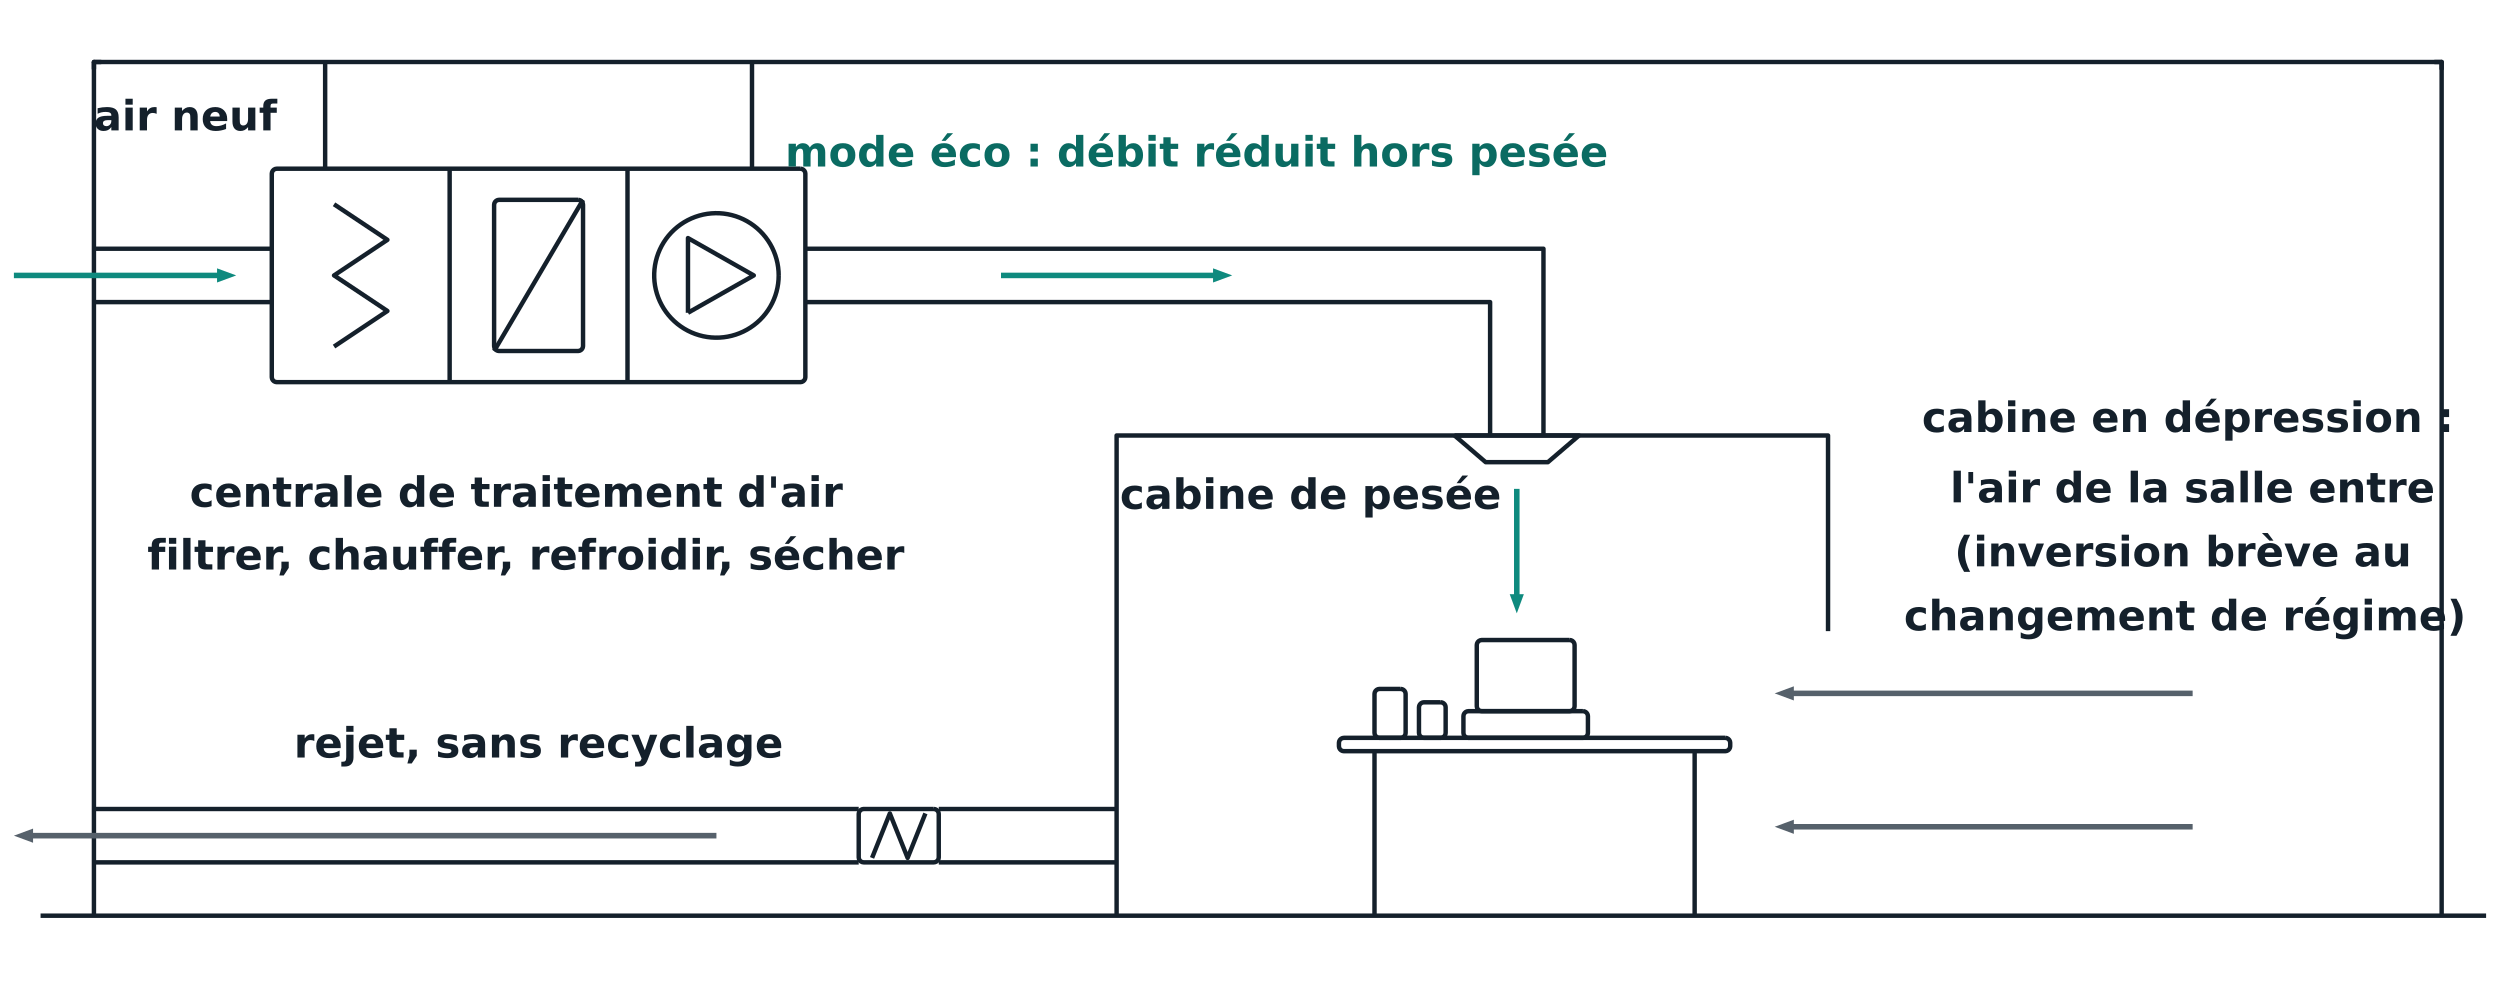
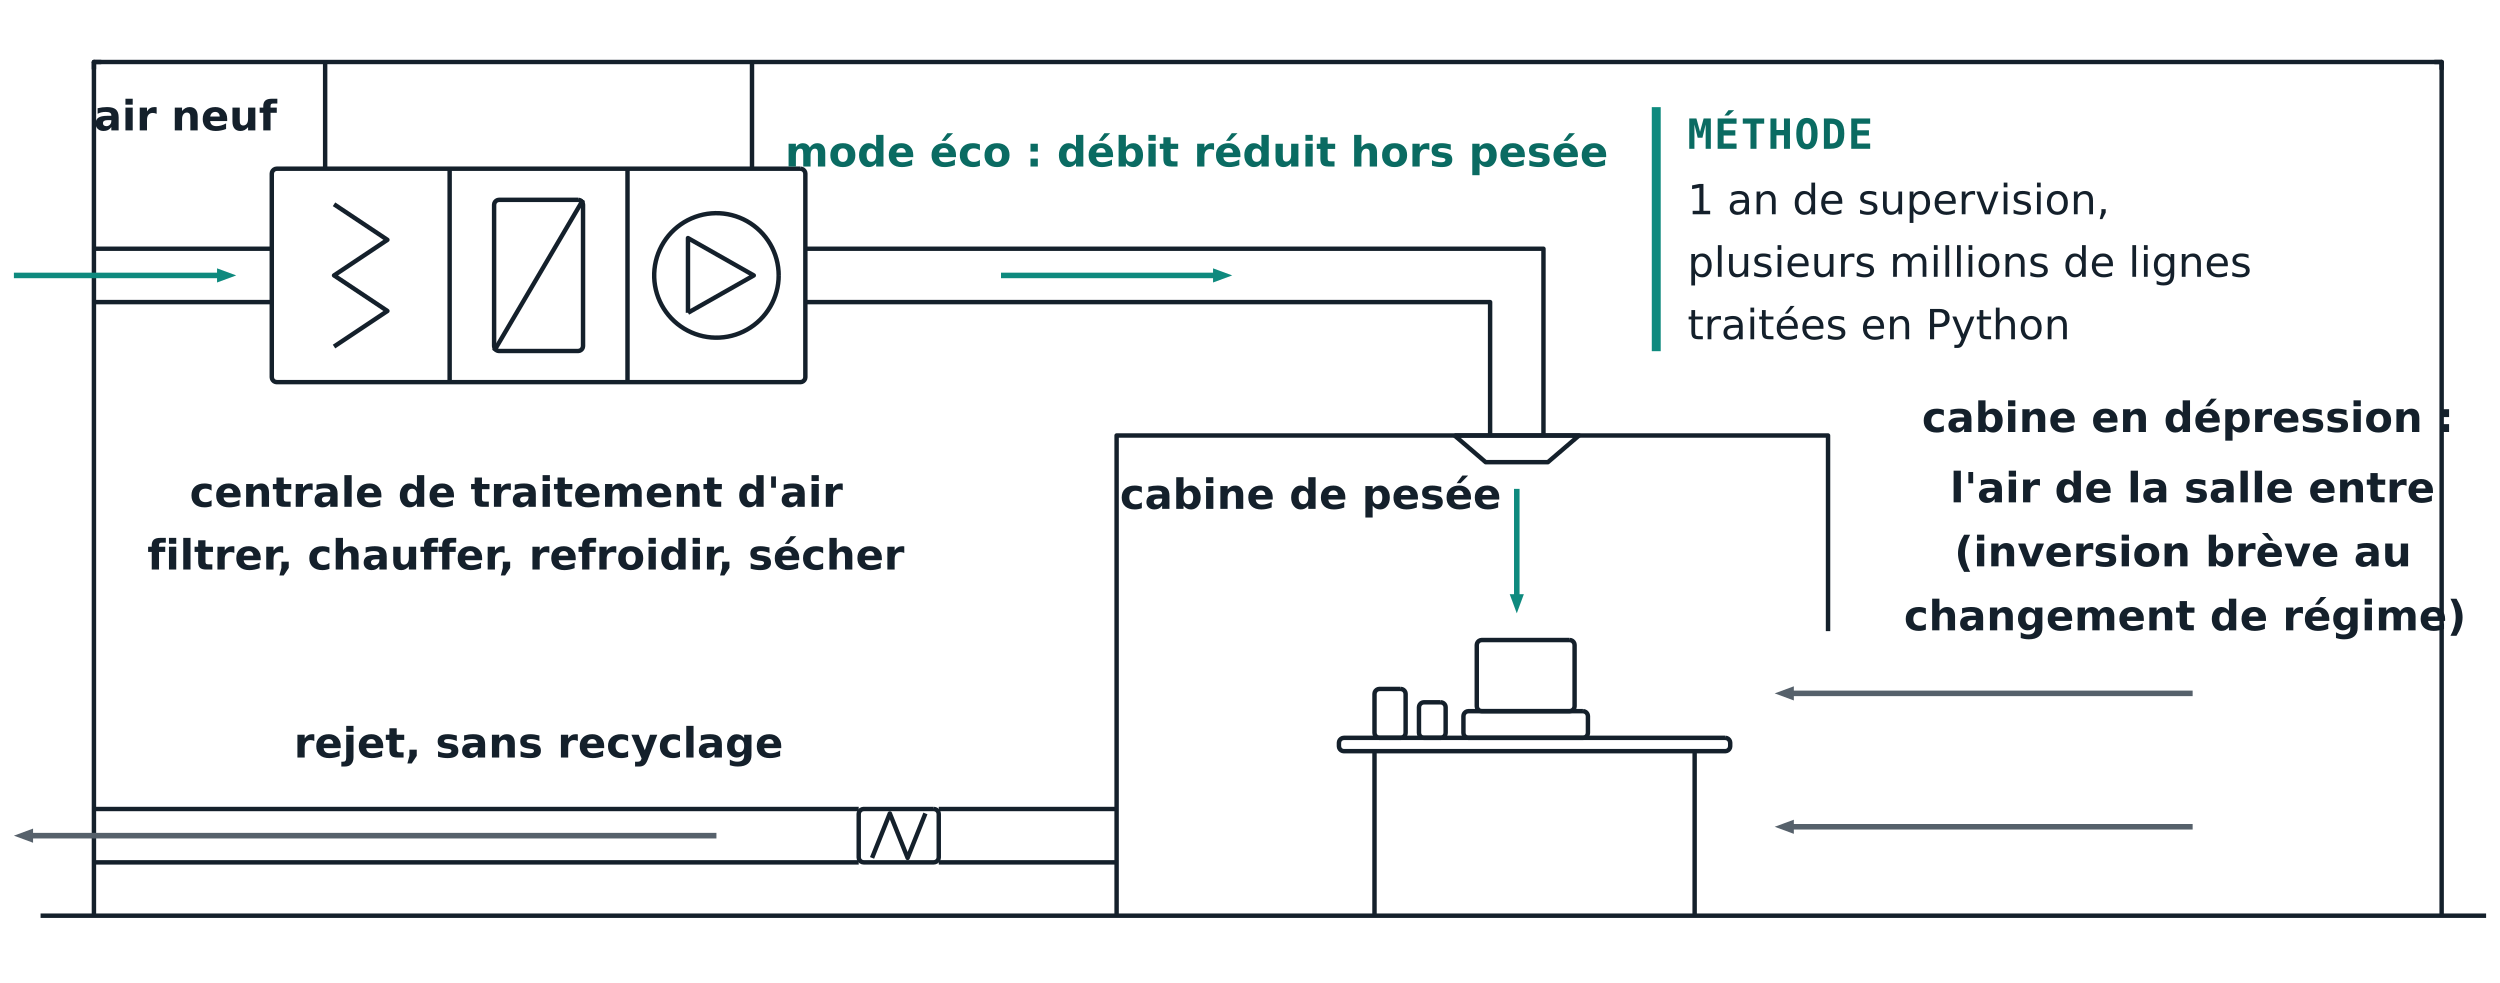
- <svg xmlns="http://www.w3.org/2000/svg" viewBox="0 0 1680 660" class="tf-figure" width="1680" height="660" style="aspect-ratio: 1680 / 660" data-viewbox="0 0 1680 660" data-min-text="28" data-slot="1680x660" preserveAspectRatio="xMinYMin meet" role="img" aria-label="Centrale de traitement d'air suspendue au plafond, alimentée en air neuf, qui souffle par une gaine dans une cabine de pesée ; la cabine est en dépression et l'air de la salle entre par sa façade ouverte ; l'air extrait est filtré et rejeté dehors sous la centrale, sans recyclage">
+ <svg xmlns="http://www.w3.org/2000/svg" viewBox="0 0 1680 660" class="tf-figure" width="1680" height="660" style="aspect-ratio: 1680 / 660" data-viewbox="0 0 1680 660" data-min-text="28" data-slot="1680x660" preserveAspectRatio="xMinYMin meet" role="img" aria-label="Centrale de traitement d'air suspendue au plafond, alimentée en air neuf, qui souffle par une gaine dans une cabine de pesée ; la cabine est en dépression et l'air de la salle entre par sa façade ouverte ; l'air extrait est filtré et rejeté dehors sous la centrale, sans recyclage ; méthode : un an de données de supervision, plusieurs millions de lignes traitées en Python">
  <defs>
    <style type="text/css">.tf-figure *{stroke-linejoin: round; stroke-linecap: butt}</style>
  </defs>
  <g id="tf-ahu-booth-figure_1">
    <g id="tf-ahu-booth-patch_1">
      <path d="M 0 660  L 1680 660  L 1680 0  L 0 0  L 0 660  z " style="fill: none; opacity: 0" />
    </g>
    <g id="tf-ahu-booth-axes_1">
      <g id="tf-ahu-booth-tf-line--0" class="tf-line">
        <path d="M 27.264 615.354  L 1670.664 615.354  " clip-path="url(#tf-ahu-booth-pf0071cb59c)" style="fill: none; stroke: var(--ink, #14202B); stroke-width: 2.987" />
      </g>
      <g id="tf-ahu-booth-tf-line--1" class="tf-line">
        <path d="M 63.12 615.354  L 63.12 41.658  " clip-path="url(#tf-ahu-booth-pf0071cb59c)" style="fill: none; stroke: var(--ink, #14202B); stroke-width: 2.987" />
      </g>
      <g id="tf-ahu-booth-tf-line--2" class="tf-line">
        <path d="M 1640.784 615.354  L 1640.784 41.658  " clip-path="url(#tf-ahu-booth-pf0071cb59c)" style="fill: none; stroke: var(--ink, #14202B); stroke-width: 2.987" />
      </g>
      <g id="tf-ahu-booth-tf-line--3" class="tf-line">
        <path d="M 63.12 41.658  L 1640.784 41.658  " clip-path="url(#tf-ahu-booth-pf0071cb59c)" style="fill: none; stroke: var(--ink, #14202B); stroke-width: 2.987" />
      </g>
      <g id="tf-ahu-booth-tf-line--4" class="tf-line">
        <path d="M 218.496 113.37  L 218.496 41.658  " clip-path="url(#tf-ahu-booth-pf0071cb59c)" style="fill: none; stroke: var(--ink, #14202B); stroke-width: 2.987" />
      </g>
      <g id="tf-ahu-booth-tf-line--5" class="tf-line">
        <path d="M 505.344 113.37  L 505.344 41.658  " clip-path="url(#tf-ahu-booth-pf0071cb59c)" style="fill: none; stroke: var(--ink, #14202B); stroke-width: 2.987" />
      </g>
      <g id="tf-ahu-booth-tf-line--6" class="tf-line">
        <path d="M 302.16 256.794  L 302.16 113.37  " clip-path="url(#tf-ahu-booth-pf0071cb59c)" style="fill: none; stroke: var(--ink, #14202B); stroke-width: 2.987" />
      </g>
      <g id="tf-ahu-booth-tf-line--7" class="tf-line">
        <path d="M 421.68 256.794  L 421.68 113.37  " clip-path="url(#tf-ahu-booth-pf0071cb59c)" style="fill: none; stroke: var(--ink, #14202B); stroke-width: 2.987" />
      </g>
      <g id="tf-ahu-booth-tf-polyline--8" class="tf-polyline">
        <path d="M 224.472 232.89  L 260.328 208.986  L 224.472 185.082  L 260.328 161.178  L 224.472 137.274  " clip-path="url(#tf-ahu-booth-pf0071cb59c)" style="fill: none; stroke: var(--ink, #14202B); stroke-width: 2.987" />
      </g>
      <g id="tf-ahu-booth-tf-line--9" class="tf-line">
        <path d="M 332.04 235.878  L 391.8 134.286  " clip-path="url(#tf-ahu-booth-pf0071cb59c)" style="fill: none; stroke: var(--ink, #14202B); stroke-width: 2.987" />
      </g>
      <g id="tf-ahu-booth-tf-line--10" class="tf-line">
        <path d="M 63.12 167.154  L 182.64 167.154  " clip-path="url(#tf-ahu-booth-pf0071cb59c)" style="fill: none; stroke: var(--ink, #14202B); stroke-width: 2.987" />
      </g>
      <g id="tf-ahu-booth-tf-line--11" class="tf-line">
        <path d="M 63.12 203.01  L 182.64 203.01  " clip-path="url(#tf-ahu-booth-pf0071cb59c)" style="fill: none; stroke: var(--ink, #14202B); stroke-width: 2.987" />
      </g>
      <g id="tf-ahu-booth-tf-polyline--12" class="tf-polyline">
        <path d="M 541.2 167.154  L 1037.208 167.154  L 1037.208 292.65  " clip-path="url(#tf-ahu-booth-pf0071cb59c)" style="fill: none; stroke: var(--ink, #14202B); stroke-width: 2.987" />
      </g>
      <g id="tf-ahu-booth-tf-polyline--13" class="tf-polyline">
        <path d="M 541.2 203.01  L 1001.352 203.01  L 1001.352 292.65  " clip-path="url(#tf-ahu-booth-pf0071cb59c)" style="fill: none; stroke: var(--ink, #14202B); stroke-width: 2.987" />
      </g>
      <g id="tf-ahu-booth-tf-polyline--14" class="tf-polyline">
        <path d="M 1228.44 424.122  L 1228.44 292.65  L 750.36 292.65  L 750.36 615.354  " clip-path="url(#tf-ahu-booth-pf0071cb59c)" style="fill: none; stroke: var(--ink, #14202B); stroke-width: 2.987" />
      </g>
      <g id="tf-ahu-booth-tf-line--15" class="tf-line">
        <path d="M 923.664 504.798  L 923.664 615.354  " clip-path="url(#tf-ahu-booth-pf0071cb59c)" style="fill: none; stroke: var(--ink, #14202B); stroke-width: 2.987" />
      </g>
      <g id="tf-ahu-booth-tf-line--16" class="tf-line">
        <path d="M 1138.8 504.798  L 1138.8 615.354  " clip-path="url(#tf-ahu-booth-pf0071cb59c)" style="fill: none; stroke: var(--ink, #14202B); stroke-width: 2.987" />
      </g>
      <g id="tf-ahu-booth-tf-line--17" class="tf-line">
        <path d="M 750.36 543.642  L 630.84 543.642  " clip-path="url(#tf-ahu-booth-pf0071cb59c)" style="fill: none; stroke: var(--ink, #14202B); stroke-width: 2.987" />
      </g>
      <g id="tf-ahu-booth-tf-line--18" class="tf-line">
        <path d="M 750.36 579.498  L 630.84 579.498  " clip-path="url(#tf-ahu-booth-pf0071cb59c)" style="fill: none; stroke: var(--ink, #14202B); stroke-width: 2.987" />
      </g>
      <g id="tf-ahu-booth-tf-polyline--19" class="tf-polyline">
        <path d="M 586.02 576.51  L 597.972 546.63  L 609.924 576.51  L 621.876 546.63  " clip-path="url(#tf-ahu-booth-pf0071cb59c)" style="fill: none; stroke: var(--ink, #14202B); stroke-width: 2.987" />
      </g>
      <g id="tf-ahu-booth-tf-line--20" class="tf-line">
        <path d="M 577.056 543.642  L 63.12 543.642  " clip-path="url(#tf-ahu-booth-pf0071cb59c)" style="fill: none; stroke: var(--ink, #14202B); stroke-width: 2.987" />
      </g>
      <g id="tf-ahu-booth-tf-line--21" class="tf-line">
        <path d="M 577.056 579.498  L 63.12 579.498  " clip-path="url(#tf-ahu-booth-pf0071cb59c)" style="fill: none; stroke: var(--ink, #14202B); stroke-width: 2.987" />
      </g>
      <g id="tf-ahu-booth-tf-line--45" class="tf-line">
        <path d="M 63.12 41.658  L 63.12 46.138  " clip-path="url(#tf-ahu-booth-pf0071cb59c)" style="fill: none; stroke: var(--ink, #14202B); stroke-width: 2.987; stroke-linecap: round" />
      </g>
      <g id="tf-ahu-booth-tf-line--46" class="tf-line">
        <path d="M 1640.784 41.658  L 1640.784 46.138  " clip-path="url(#tf-ahu-booth-pf0071cb59c)" style="fill: none; stroke: var(--ink, #14202B); stroke-width: 2.987; stroke-linecap: round" />
      </g>
      <g id="tf-ahu-booth-tf-line--47" class="tf-line">
        <path d="M 63.12 41.658  L 67.6 41.658  " clip-path="url(#tf-ahu-booth-pf0071cb59c)" style="fill: none; stroke: var(--ink, #14202B); stroke-width: 2.987; stroke-linecap: round" />
      </g>
      <g id="tf-ahu-booth-tf-line--48" class="tf-line">
        <path d="M 1640.784 41.658  L 1636.304 41.658  " clip-path="url(#tf-ahu-booth-pf0071cb59c)" style="fill: none; stroke: var(--ink, #14202B); stroke-width: 2.987; stroke-linecap: round" />
      </g>
      <g id="tf-ahu-booth-tf-box--22" class="tf-box">
        <path d="M 537.84 113.37  L 538.878 113.534  L 539.815 114.012  L 540.558 114.755  L 541.036 115.692  L 541.2 116.73  L 541.2 253.434  L 541.036 254.472  L 540.558 255.409  L 539.815 256.152  L 538.878 256.63  L 537.84 256.794  L 186 256.794  L 184.962 256.63  L 184.025 256.152  L 183.282 255.409  L 182.804 254.472  L 182.64 253.434  L 182.64 116.73  L 182.804 115.692  L 183.282 114.755  L 184.025 114.012  L 184.962 113.534  L 186 113.37  L 537.84 113.37  " clip-path="url(#tf-ahu-booth-pf0071cb59c)" style="fill: none; stroke: var(--ink, #14202B); stroke-width: 2.987" />
      </g>
      <g id="tf-ahu-booth-tf-box--23" class="tf-box">
        <path d="M 388.44 134.286  L 389.478 134.45  L 390.415 134.928  L 391.158 135.671  L 391.636 136.608  L 391.8 137.646  L 391.8 232.518  L 391.636 233.556  L 391.158 234.493  L 390.415 235.236  L 389.478 235.714  L 388.44 235.878  L 335.4 235.878  L 334.362 235.714  L 333.425 235.236  L 332.682 234.493  L 332.204 233.556  L 332.04 232.518  L 332.04 137.646  L 332.204 136.608  L 332.682 135.671  L 333.425 134.928  L 334.362 134.45  L 335.4 134.286  L 388.44 134.286  " clip-path="url(#tf-ahu-booth-pf0071cb59c)" style="fill: none; stroke: var(--ink, #14202B); stroke-width: 2.987" />
      </g>
      <g id="tf-ahu-booth-tf-circle--24" class="tf-circle">
        <path d="M 523.272 185.082  L 523.181 182.317  L 522.907 179.565  L 522.451 176.836  L 521.817 174.144  L 521.005 171.499  L 520.021 168.914  L 518.868 166.399  L 517.552 163.967  L 516.077 161.626  L 514.451 159.388  L 512.681 157.263  L 510.774 155.259  L 508.739 153.385  L 506.584 151.65  L 504.32 150.062  L 501.955 148.626  L 499.501 147.35  L 496.968 146.239  L 494.367 145.297  L 491.709 144.53  L 489.007 143.94  L 486.271 143.53  L 483.514 143.301  L 480.748 143.256  L 477.986 143.393  L 475.238 143.712  L 472.517 144.213  L 469.836 144.892  L 467.205 145.747  L 464.636 146.773  L 462.141 147.968  L 459.73 149.324  L 457.415 150.837  L 455.204 152.5  L 453.108 154.305  L 451.136 156.245  L 449.296 158.311  L 447.597 160.494  L 446.046 162.784  L 444.65 165.172  L 443.414 167.647  L 442.345 170.198  L 441.447 172.815  L 440.724 175.485  L 440.179 178.197  L 439.814 180.939  L 439.631 183.699  L 439.631 186.465  L 439.814 189.225  L 440.179 191.967  L 440.724 194.679  L 441.447 197.349  L 442.345 199.966  L 443.414 202.517  L 444.65 204.992  L 446.046 207.38  L 447.597 209.67  L 449.296 211.853  L 451.136 213.919  L 453.108 215.859  L 455.204 217.664  L 457.415 219.327  L 459.73 220.84  L 462.141 222.196  L 464.636 223.391  L 467.205 224.417  L 469.836 225.272  L 472.517 225.951  L 475.238 226.452  L 477.986 226.771  L 480.748 226.908  L 483.514 226.863  L 486.271 226.634  L 489.007 226.224  L 491.709 225.634  L 494.367 224.867  L 496.968 223.925  L 499.501 222.814  L 501.955 221.538  L 504.32 220.102  L 506.584 218.514  L 508.739 216.779  L 510.774 214.905  L 512.681 212.901  L 514.451 210.776  L 516.077 208.538  L 517.552 206.197  L 518.868 203.765  L 520.021 201.25  L 521.005 198.665  L 521.817 196.02  L 522.451 193.328  L 522.907 190.599  L 523.181 187.847  L 523.272 185.082  " clip-path="url(#tf-ahu-booth-pf0071cb59c)" style="fill: none; stroke: var(--ink, #14202B); stroke-width: 2.987" />
      </g>
      <g id="tf-ahu-booth-tf-polygon--25" class="tf-polygon">
        <path d="M 462.317 210.181  L 462.317 159.983  L 506.539 185.082  L 462.317 210.181  " clip-path="url(#tf-ahu-booth-pf0071cb59c)" style="fill: none; stroke: var(--ink, #14202B); stroke-width: 2.987" />
      </g>
      <g id="tf-ahu-booth-tf-polygon--26" class="tf-polygon">
        <path d="M 977.448 292.65  L 1061.112 292.65  L 1040.196 310.578  L 998.364 310.578  L 977.448 292.65  " clip-path="url(#tf-ahu-booth-pf0071cb59c)" style="fill: none; stroke: var(--ink, #14202B); stroke-width: 2.987" />
      </g>
      <g id="tf-ahu-booth-tf-box--27" class="tf-box">
        <path d="M 1159.344 495.834  L 1160.382 495.998  L 1161.319 496.476  L 1162.062 497.219  L 1162.54 498.156  L 1162.704 499.194  L 1162.704 501.438  L 1162.54 502.476  L 1162.062 503.413  L 1161.319 504.156  L 1160.382 504.634  L 1159.344 504.798  L 903.12 504.798  L 902.082 504.634  L 901.145 504.156  L 900.402 503.413  L 899.924 502.476  L 899.76 501.438  L 899.76 499.194  L 899.924 498.156  L 900.402 497.219  L 901.145 496.476  L 902.082 495.998  L 903.12 495.834  L 1159.344 495.834  " clip-path="url(#tf-ahu-booth-pf0071cb59c)" style="fill: none; stroke: var(--ink, #14202B); stroke-width: 2.987" />
      </g>
      <g id="tf-ahu-booth-tf-box--28" class="tf-box">
        <path d="M 1063.728 477.906  L 1064.766 478.07  L 1065.703 478.548  L 1066.446 479.291  L 1066.924 480.228  L 1067.088 481.266  L 1067.088 492.474  L 1066.924 493.512  L 1066.446 494.449  L 1065.703 495.192  L 1064.766 495.67  L 1063.728 495.834  L 986.784 495.834  L 985.746 495.67  L 984.809 495.192  L 984.066 494.449  L 983.588 493.512  L 983.424 492.474  L 983.424 481.266  L 983.588 480.228  L 984.066 479.291  L 984.809 478.548  L 985.746 478.07  L 986.784 477.906  L 1063.728 477.906  " clip-path="url(#tf-ahu-booth-pf0071cb59c)" style="fill: none; stroke: var(--ink, #14202B); stroke-width: 2.987" />
      </g>
      <g id="tf-ahu-booth-tf-box--29" class="tf-box">
        <path d="M 1054.764 430.098  L 1055.802 430.262  L 1056.739 430.74  L 1057.482 431.483  L 1057.96 432.42  L 1058.124 433.458  L 1058.124 474.546  L 1057.96 475.584  L 1057.482 476.521  L 1056.739 477.264  L 1055.802 477.742  L 1054.764 477.906  L 995.748 477.906  L 994.71 477.742  L 993.773 477.264  L 993.03 476.521  L 992.552 475.584  L 992.388 474.546  L 992.388 433.458  L 992.552 432.42  L 993.03 431.483  L 993.773 430.74  L 994.71 430.262  L 995.748 430.098  L 1054.764 430.098  " clip-path="url(#tf-ahu-booth-pf0071cb59c)" style="fill: none; stroke: var(--ink, #14202B); stroke-width: 2.987" />
      </g>
      <g id="tf-ahu-booth-tf-box--30" class="tf-box">
        <path d="M 941.22 462.966  L 942.258 463.13  L 943.195 463.608  L 943.938 464.351  L 944.416 465.288  L 944.58 466.326  L 944.58 492.474  L 944.416 493.512  L 943.938 494.449  L 943.195 495.192  L 942.258 495.67  L 941.22 495.834  L 927.024 495.834  L 925.986 495.67  L 925.049 495.192  L 924.306 494.449  L 923.828 493.512  L 923.664 492.474  L 923.664 466.326  L 923.828 465.288  L 924.306 464.351  L 925.049 463.608  L 925.986 463.13  L 927.024 462.966  L 941.22 462.966  " clip-path="url(#tf-ahu-booth-pf0071cb59c)" style="fill: none; stroke: var(--ink, #14202B); stroke-width: 2.987" />
      </g>
      <g id="tf-ahu-booth-tf-box--31" class="tf-box">
        <path d="M 968.112 471.93  L 969.15 472.094  L 970.087 472.572  L 970.83 473.315  L 971.308 474.252  L 971.472 475.29  L 971.472 492.474  L 971.308 493.512  L 970.83 494.449  L 970.087 495.192  L 969.15 495.67  L 968.112 495.834  L 956.904 495.834  L 955.866 495.67  L 954.929 495.192  L 954.186 494.449  L 953.708 493.512  L 953.544 492.474  L 953.544 475.29  L 953.708 474.252  L 954.186 473.315  L 954.929 472.572  L 955.866 472.094  L 956.904 471.93  L 968.112 471.93  " clip-path="url(#tf-ahu-booth-pf0071cb59c)" style="fill: none; stroke: var(--ink, #14202B); stroke-width: 2.987" />
      </g>
      <g id="tf-ahu-booth-tf-box--32" class="tf-box">
        <path d="M 627.48 543.642  L 628.518 543.806  L 629.455 544.284  L 630.198 545.027  L 630.676 545.964  L 630.84 547.002  L 630.84 576.138  L 630.676 577.176  L 630.198 578.113  L 629.455 578.856  L 628.518 579.334  L 627.48 579.498  L 580.416 579.498  L 579.378 579.334  L 578.441 578.856  L 577.698 578.113  L 577.22 577.176  L 577.056 576.138  L 577.056 547.002  L 577.22 545.964  L 577.698 545.027  L 578.441 544.284  L 579.378 543.806  L 580.416 543.642  L 627.48 543.642  " clip-path="url(#tf-ahu-booth-pf0071cb59c)" style="fill: none; stroke: var(--ink, #14202B); stroke-width: 2.987" />
      </g>
      <g id="tf-ahu-booth-tf-arrow--33" class="tf-arrow">
        <path d="M 9.336 185.082  L 147.144 185.082  " clip-path="url(#tf-ahu-booth-pf0071cb59c)" style="fill: none; stroke: var(--accent, #0E8A7E); stroke-width: 3.733" />
      </g>
      <g id="tf-ahu-booth-tf-arrow--34" class="tf-arrow">
        <path d="M 672.672 185.082  L 816.456 185.082  " clip-path="url(#tf-ahu-booth-pf0071cb59c)" style="fill: none; stroke: var(--accent, #0E8A7E); stroke-width: 3.733" />
      </g>
      <g id="tf-ahu-booth-tf-arrow--35" class="tf-arrow">
        <path d="M 1019.28 328.506  L 1019.28 400.578  " clip-path="url(#tf-ahu-booth-pf0071cb59c)" style="fill: none; stroke: var(--accent, #0E8A7E); stroke-width: 3.733" />
      </g>
      <g id="tf-ahu-booth-tf-arrow--36" class="tf-arrow">
        <path d="M 1473.456 555.594  L 1204.176 555.594  " clip-path="url(#tf-ahu-booth-pf0071cb59c)" style="fill: none; stroke: var(--muted, #56616B); stroke-width: 3.733" />
      </g>
      <g id="tf-ahu-booth-tf-arrow--37" class="tf-arrow">
        <path d="M 1473.456 465.954  L 1204.176 465.954  " clip-path="url(#tf-ahu-booth-pf0071cb59c)" style="fill: none; stroke: var(--muted, #56616B); stroke-width: 3.733" />
      </g>
      <g id="tf-ahu-booth-tf-arrow--38" class="tf-arrow">
        <path d="M 481.44 561.57  L 20.928 561.57  " clip-path="url(#tf-ahu-booth-pf0071cb59c)" style="fill: none; stroke: var(--muted, #56616B); stroke-width: 3.733" />
      </g>
      <g id="tf-ahu-booth-tf-arrow--39" class="tf-arrow">
        <path d="M 158.736 185.082  L 145.856 180.322  L 145.856 189.842  z " clip-path="url(#tf-ahu-booth-pf0071cb59c)" style="fill: var(--accent, #0E8A7E)" />
      </g>
      <g id="tf-ahu-booth-tf-arrow--40" class="tf-arrow">
        <path d="M 828.048 185.082  L 815.168 180.322  L 815.168 189.842  z " clip-path="url(#tf-ahu-booth-pf0071cb59c)" style="fill: var(--accent, #0E8A7E)" />
      </g>
      <g id="tf-ahu-booth-tf-arrow--41" class="tf-arrow">
        <path d="M 1019.28 412.17  L 1024.04 399.29  L 1014.52 399.29  z " clip-path="url(#tf-ahu-booth-pf0071cb59c)" style="fill: var(--accent, #0E8A7E)" />
      </g>
      <g id="tf-ahu-booth-tf-arrow--42" class="tf-arrow">
        <path d="M 1192.584 555.594  L 1205.464 560.354  L 1205.464 550.834  z " clip-path="url(#tf-ahu-booth-pf0071cb59c)" style="fill: var(--muted, #56616B)" />
      </g>
      <g id="tf-ahu-booth-tf-arrow--43" class="tf-arrow">
        <path d="M 1192.584 465.954  L 1205.464 470.714  L 1205.464 461.194  z " clip-path="url(#tf-ahu-booth-pf0071cb59c)" style="fill: var(--muted, #56616B)" />
      </g>
      <g id="tf-ahu-booth-tf-arrow--44" class="tf-arrow">
        <path d="M 9.336 561.57  L 22.216 566.33  L 22.216 556.81  z " clip-path="url(#tf-ahu-booth-pf0071cb59c)" style="fill: var(--muted, #56616B)" />
      </g>
      <g id="tf-ahu-booth-tf-label--49" class="tf-label tf-ink">
        <text style="font-weight: 600; font-size: 28px; font-family: 'Instrument Sans', 'DejaVu Sans'; text-anchor: middle; fill: var(--ink, #14202B)" x="124.588" y="87.636" transform="rotate(-0 124.5876 87.63556)">air neuf</text>
      </g>
      <g id="tf-ahu-booth-tf-label--50" class="tf-label tf-ink">
        <text style="font-weight: 600; font-size: 28px; font-family: 'Instrument Sans', 'DejaVu Sans'; fill: var(--ink, #14202B)" transform="translate(127.4591 340.566)">centrale de traitement d'air</text>
        <text style="font-weight: 600; font-size: 28px; font-family: 'Instrument Sans', 'DejaVu Sans'; fill: var(--ink, #14202B)" transform="translate(99.00194 382.734)">filtrer, chauffer, refroidir, sécher</text>
      </g>
      <g id="tf-ahu-booth-tf-label--51" class="tf-label tf-ink">
        <text style="font-weight: 600; font-size: 28px; font-family: 'Instrument Sans', 'DejaVu Sans'; text-anchor: middle; fill: var(--accent-text, #0A6B62)" x="804.144" y="111.896" transform="rotate(-0 804.144 111.896)">mode éco : débit réduit hors pesée</text>
      </g>
      <g id="tf-ahu-booth-tf-label--52" class="tf-label tf-ink">
        <text style="font-weight: 600; font-size: 28px; font-family: 'Instrument Sans', 'DejaVu Sans'; text-anchor: middle; fill: var(--ink, #14202B)" x="880.717" y="341.972" transform="rotate(-0 880.7171 341.972)">cabine de pesée</text>
      </g>
      <g id="tf-ahu-booth-tf-label--53" class="tf-label tf-ink">
        <text style="font-weight: 600; font-size: 28px; font-family: 'Instrument Sans', 'DejaVu Sans'; fill: var(--ink, #14202B)" transform="translate(1291.527 290.3)">cabine en dépression :</text>
        <text style="font-weight: 600; font-size: 28px; font-family: 'Instrument Sans', 'DejaVu Sans'; fill: var(--ink, #14202B)" transform="translate(1310.46 337.578)">l'air de la salle entre</text>
        <text style="font-weight: 600; font-size: 28px; font-family: 'Instrument Sans', 'DejaVu Sans'; fill: var(--ink, #14202B)" transform="translate(1313.368 380.586)">(inversion brève au</text>
        <text style="font-weight: 600; font-size: 28px; font-family: 'Instrument Sans', 'DejaVu Sans'; fill: var(--ink, #14202B)" transform="translate(1279.45 423.5809)">changement de régime)</text>
      </g>
      <g id="tf-ahu-booth-tf-label--54" class="tf-label tf-ink">
        <text style="font-weight: 600; font-size: 28px; font-family: 'Instrument Sans', 'DejaVu Sans'; text-anchor: middle; fill: var(--ink, #14202B)" x="361.92" y="509.062" transform="rotate(-0 361.92 509.0616)">rejet, sans recyclage</text>
      </g>
    </g>
  </g>
+   <g id="tf-ahu-method" class="tf-annotation">
+     <rect x="1110" y="72" width="6" height="164" style="fill: var(--accent, #0E8A7E)" />
+     <text style="font-weight: 700; font-size: 28px; font-family: 'JetBrains Mono', monospace; letter-spacing: 1.1px; fill: var(--accent-text, #0A6B62)" x="1134" y="100">MÉTHODE</text>
+     <text style="font-weight: 500; font-size: 28px; font-family: 'Instrument Sans', 'DejaVu Sans'; fill: var(--ink, #14202B)" x="1134" y="144">1 an de supervision,</text>
+     <text style="font-weight: 500; font-size: 28px; font-family: 'Instrument Sans', 'DejaVu Sans'; fill: var(--ink, #14202B)" x="1134" y="186">plusieurs millions de lignes</text>
+     <text style="font-weight: 500; font-size: 28px; font-family: 'Instrument Sans', 'DejaVu Sans'; fill: var(--ink, #14202B)" x="1134" y="228">traitées en Python</text>
+   </g>
  <defs>
    <clipPath id="tf-ahu-booth-pf0071cb59c">
      <rect x="0" y="0" width="1680" height="660" />
    </clipPath>
  </defs>
</svg>
